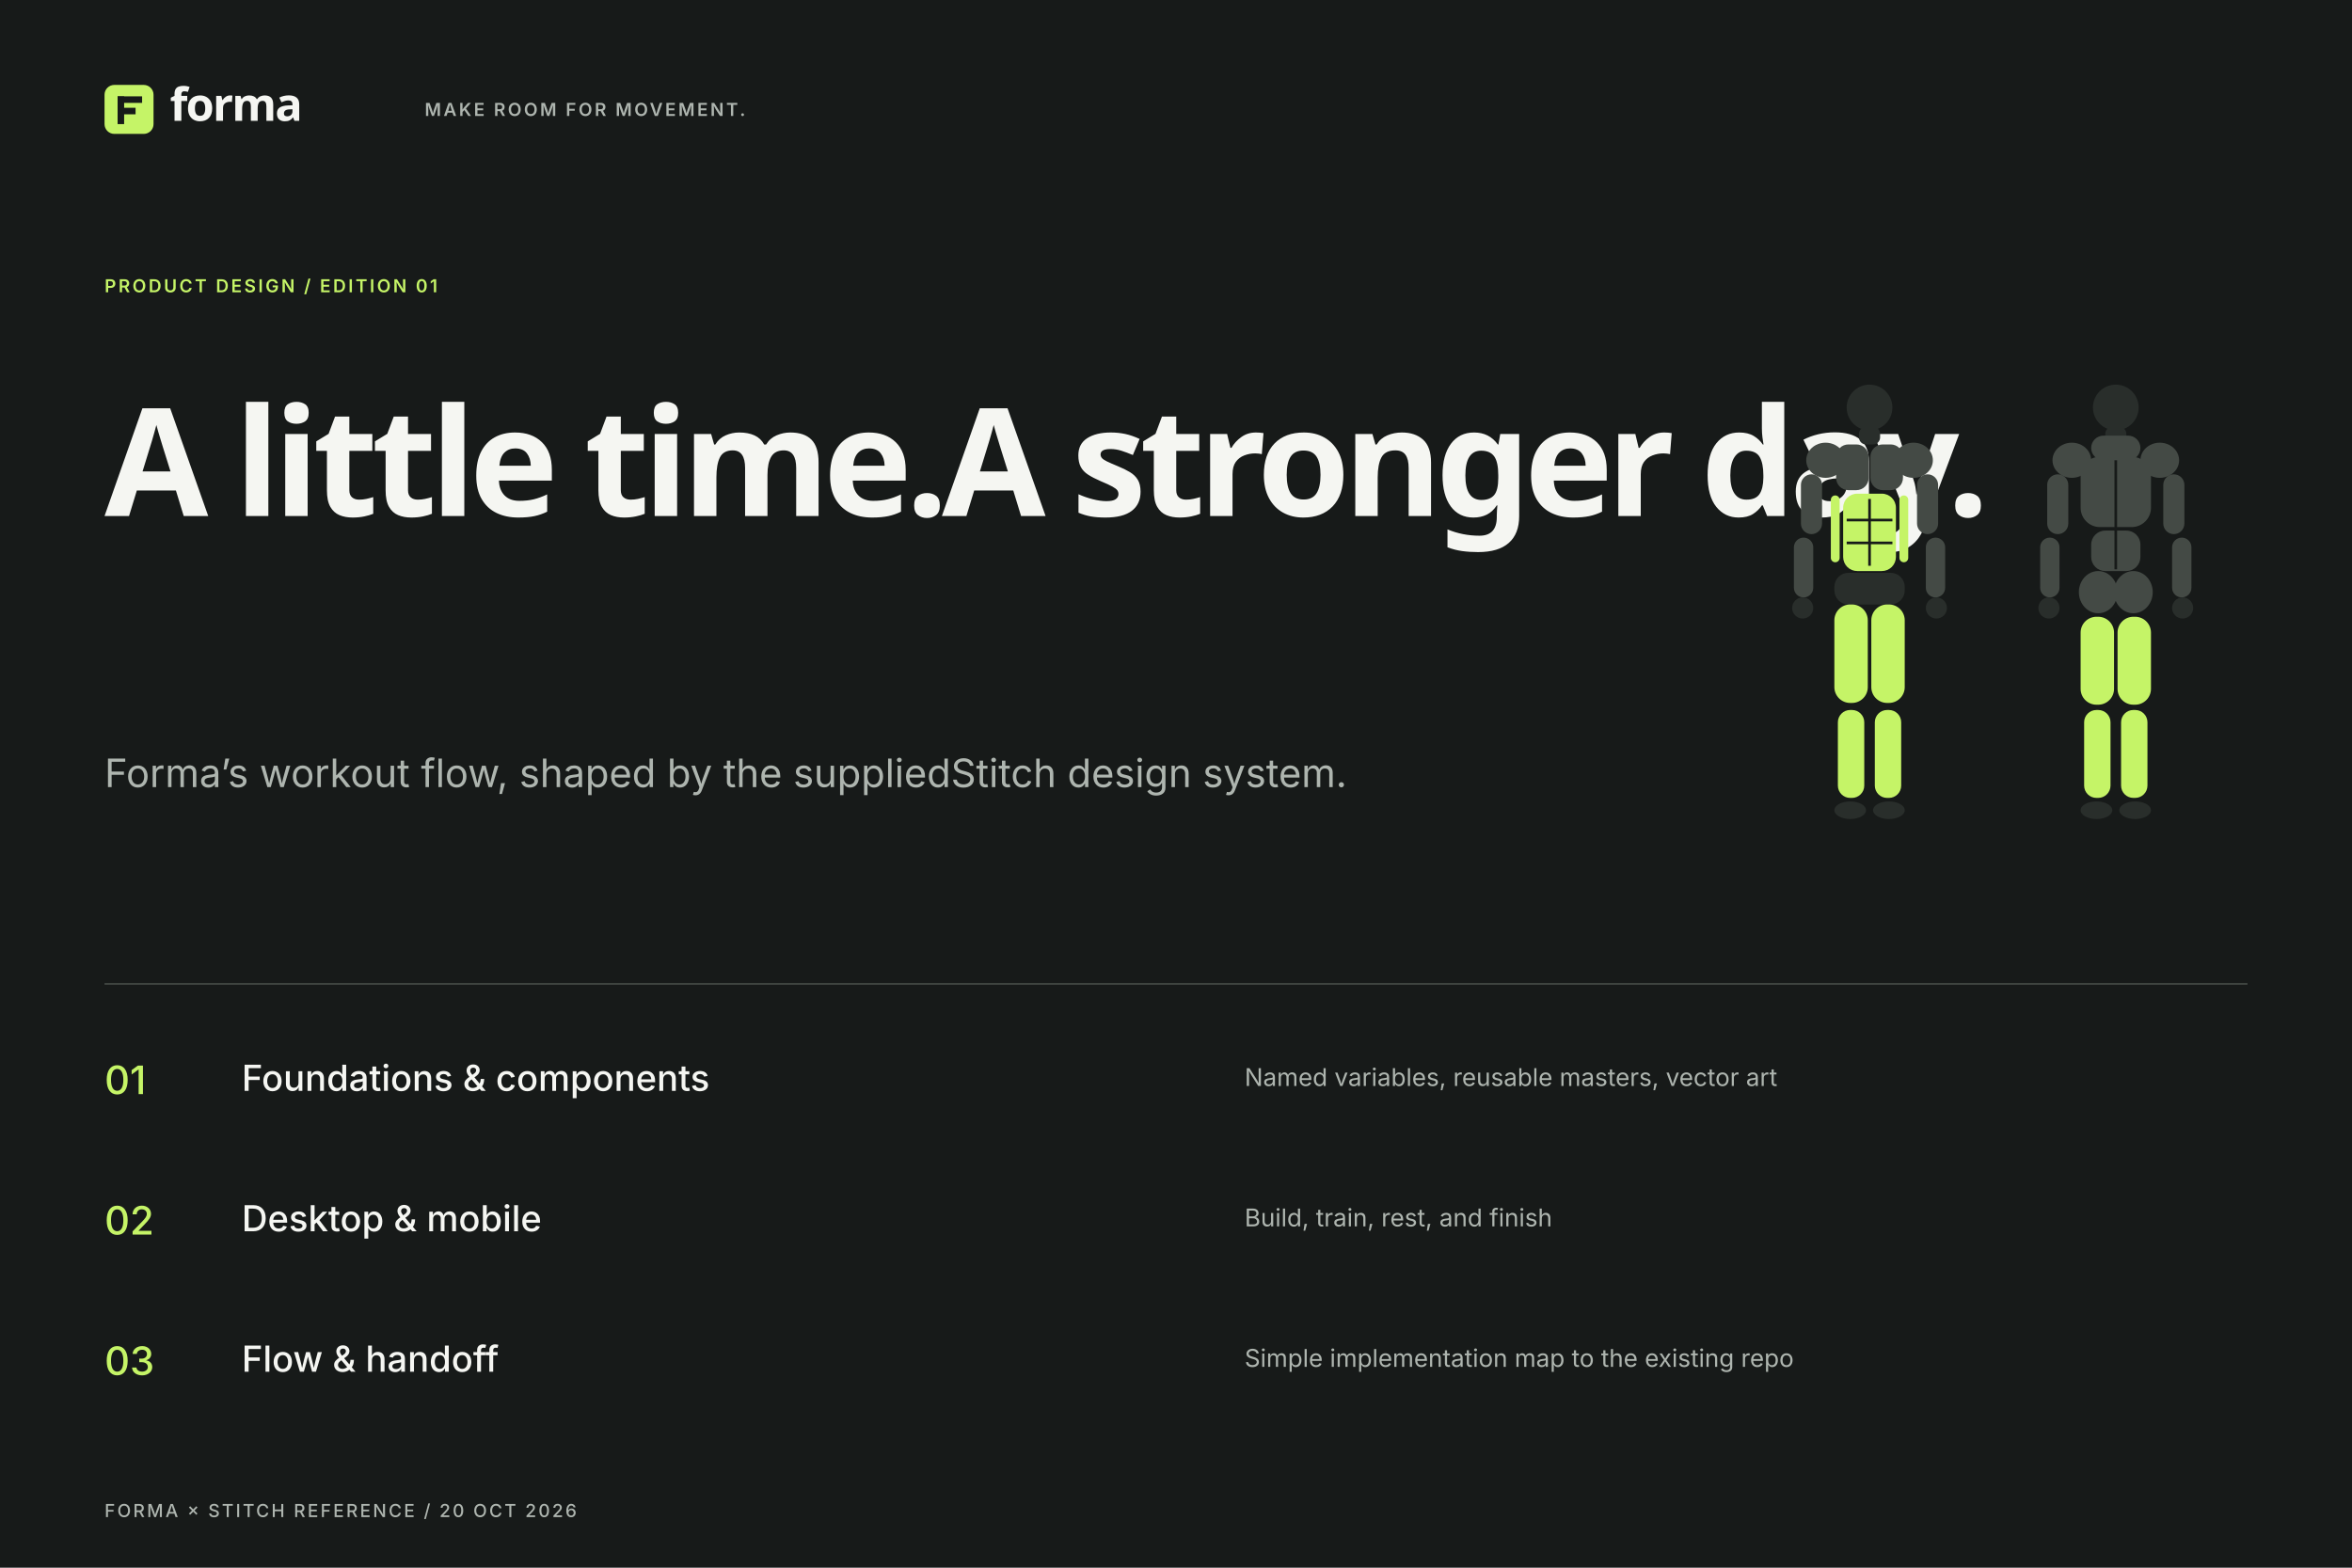
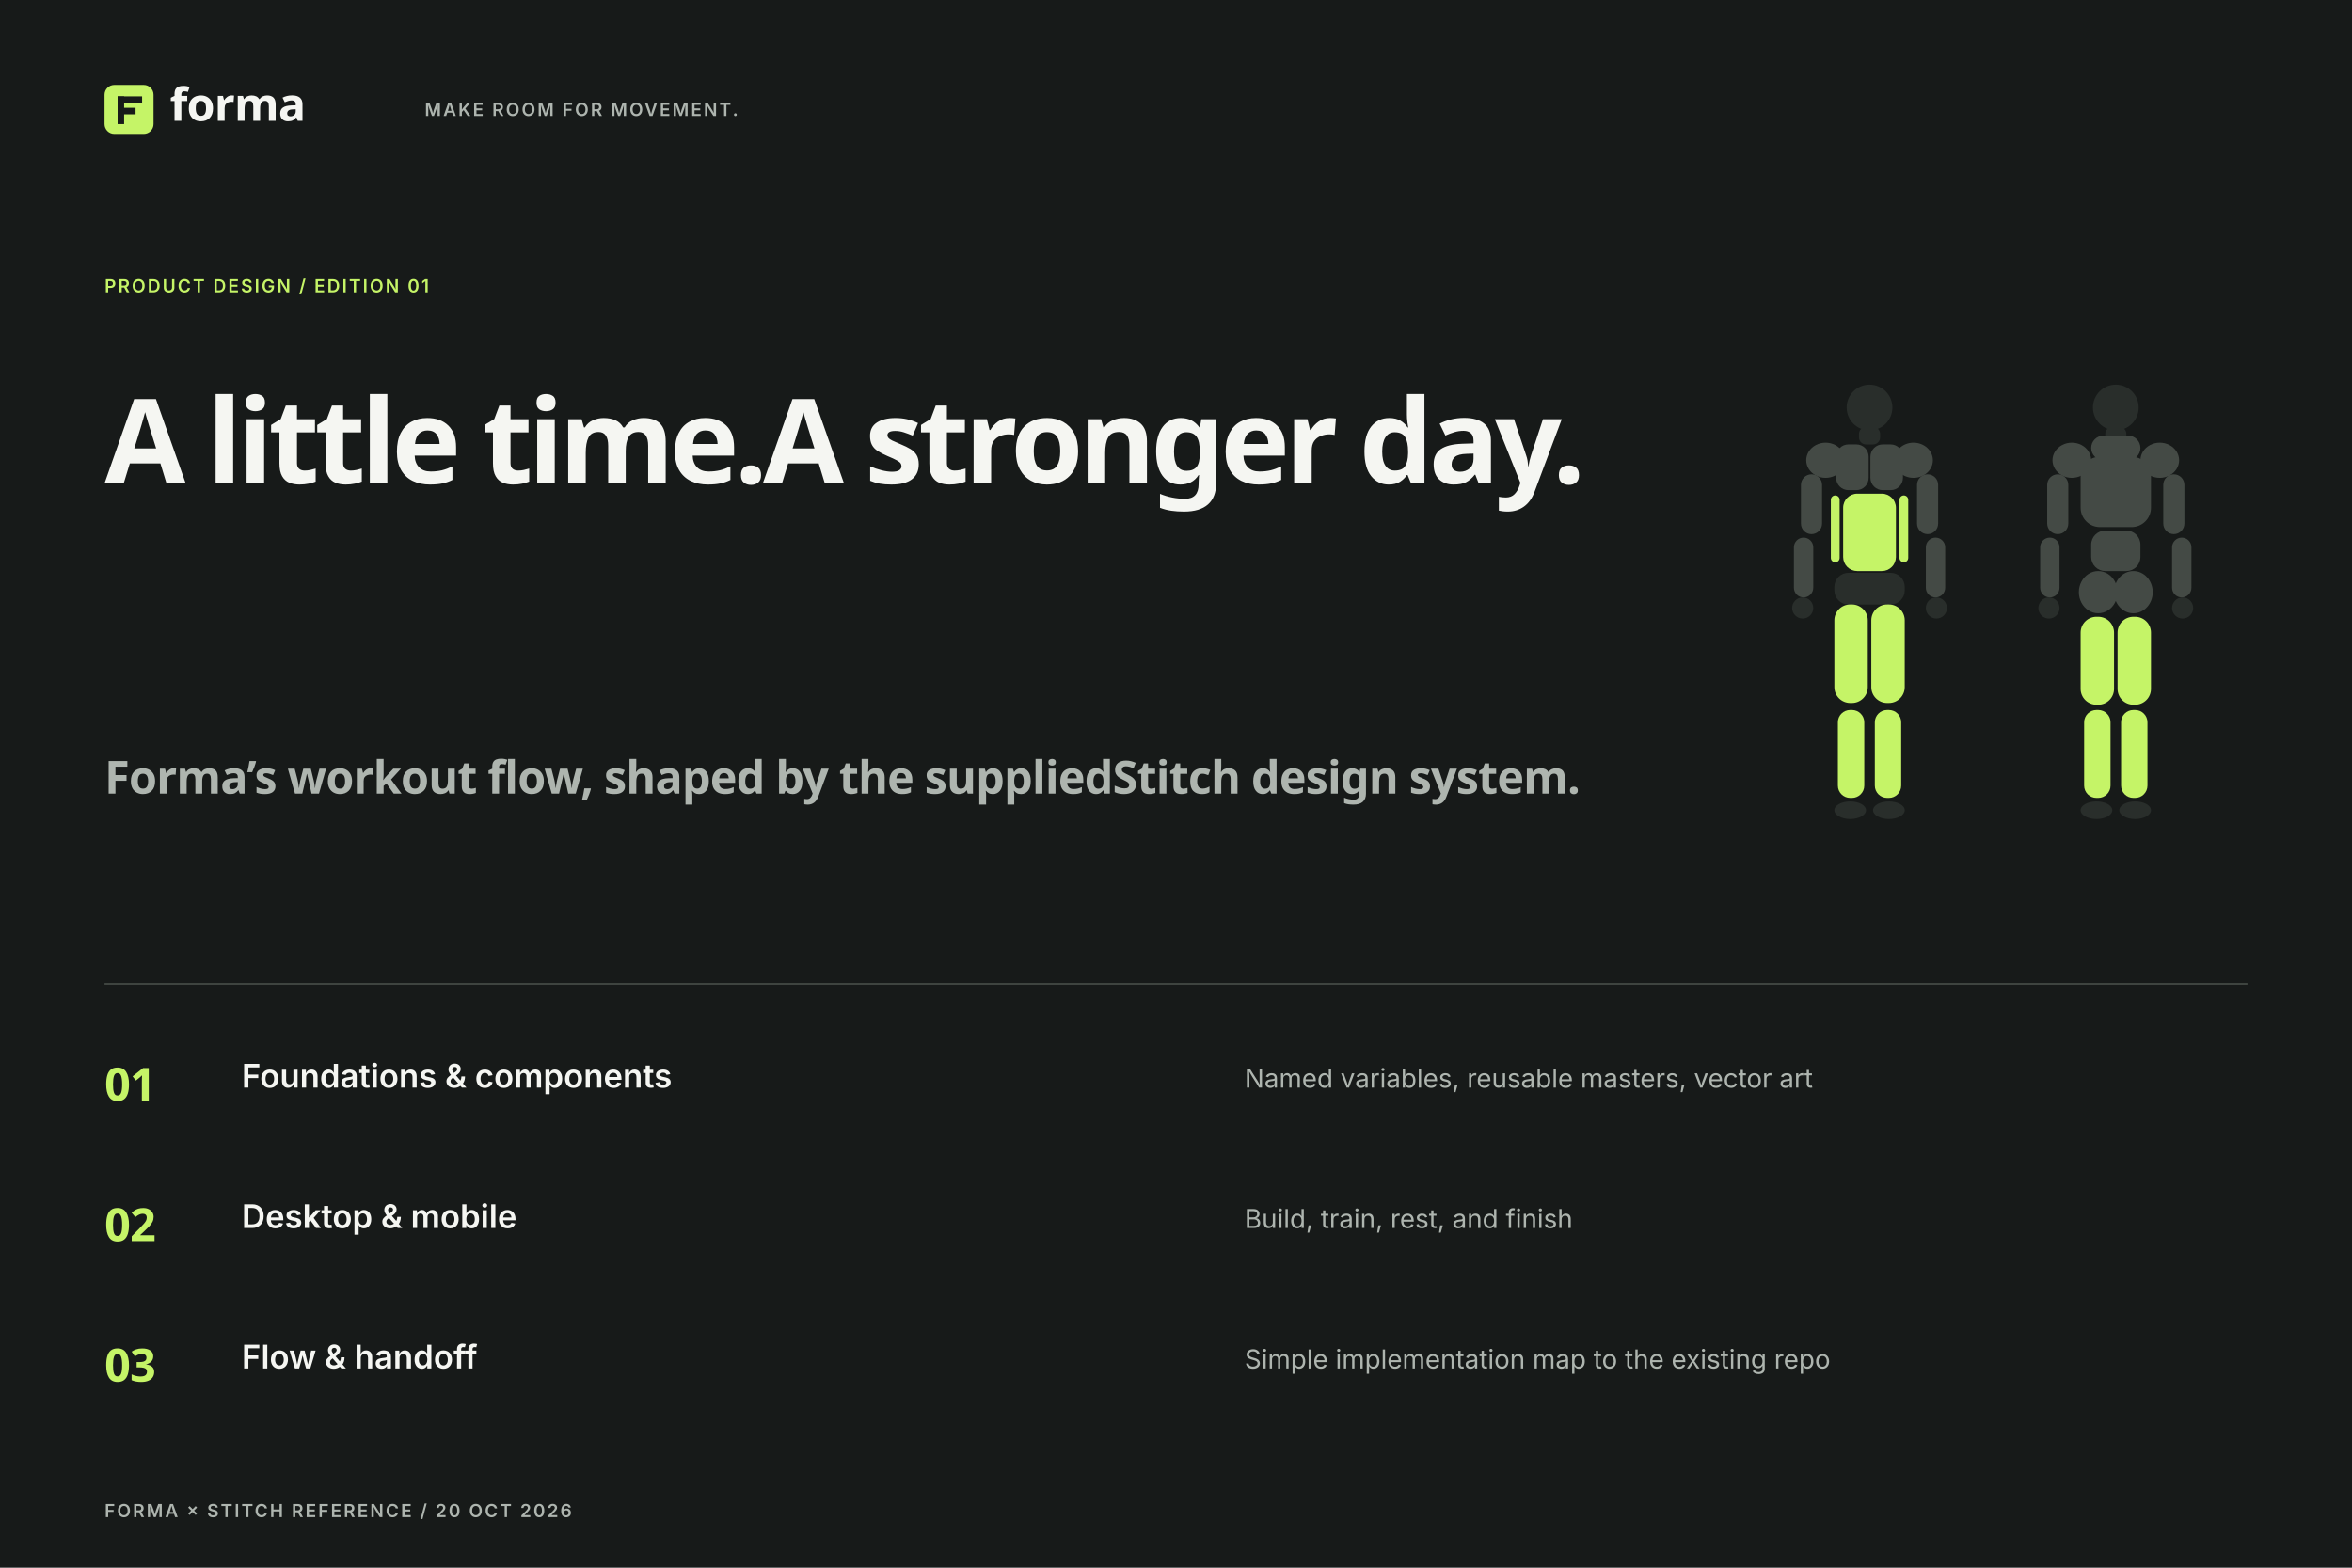
<svg xmlns="http://www.w3.org/2000/svg" width="1440" height="960" viewBox="0 0 1440 960">
  <defs>
    <clipPath id="clip0">
      <rect width="1440" height="960" />
    </clipPath>
    <clipPath id="clip1">
      <rect width="30" height="30" />
+     </clipPath>
+     <clipPath id="clip2">
+       <rect width="280" height="280" />
    </clipPath>
  </defs>
  <g>
    <rect width="1440" height="960" fill="#171A19" />
    <g clip-path="url(#clip0)">
      <g transform="translate(64, 52)">
        <rect width="30" height="30" rx="6" ry="6" fill="#C5F467" />
        <g clip-path="url(#clip1)">
          <g transform="translate(8, 7)">
            <rect width="4" height="17" fill="#171A19" />
          </g>
          <g transform="translate(8, 7)">
            <rect width="15" height="4" fill="#171A19" />
          </g>
          <g transform="translate(8, 14)">
            <rect width="11" height="4" fill="#171A19" />
          </g>
        </g>
      </g>
      <g transform="translate(104, 46)">
-         <text x="0" y="28" font-family="Space Grotesk" font-size="28" font-weight="700" fill="#F5F6F2" letter-spacing="-1">forma</text>
+         <text x="0" y="28" font-family="Space Grotesk" font-size="28" font-weight="600" fill="#F5F6F2" letter-spacing="-0.5">forma</text>
      </g>
      <g transform="translate(260, 60)">
-         <text x="0" y="11" font-family="Inter" font-size="11" font-weight="600" fill="#AEB5AF" letter-spacing="1.4">MAKE ROOM FOR MOVEMENT.</text>
+         <text x="0" y="11" font-family="Inter" font-size="11" font-weight="600" fill="#AEB5AF" letter-spacing="1.2">MAKE ROOM FOR MOVEMENT.</text>
      </g>
      <g transform="translate(64, 168)">
-         <text x="0" y="11" font-family="Inter" font-size="11" font-weight="600" fill="#C5F467" letter-spacing="1.4">PRODUCT DESIGN / EDITION 01</text>
+         <text x="0" y="11" font-family="Inter" font-size="11" font-weight="600" fill="#C5F467" letter-spacing="1.2">PRODUCT DESIGN / EDITION 01</text>
      </g>
      <g transform="translate(64, 224)">
-         <text x="0" y="92" font-family="Space Grotesk" font-size="92" font-weight="600" fill="#F5F6F2" letter-spacing="-4">A little time.
+         <text x="0" y="72" font-family="Space Grotesk" font-size="72" font-weight="600" fill="#F5F6F2" letter-spacing="-3">A little time.
A stronger day.</text>
      </g>
      <g transform="translate(64, 458)">
-         <text x="0" y="24" font-family="Inter" font-size="24" fill="#AEB5AF">Forma’s workout flow, shaped by the supplied
+         <text x="0" y="28" font-family="Space Grotesk" font-size="28" font-weight="600" fill="#AEB5AF" letter-spacing="-0.5">Forma’s workout flow, shaped by the supplied
Stitch design system.</text>
      </g>
      <g transform="translate(1080, 228)">
-         <g transform="translate(17.23, 7.54)">
-           <path d="M33.38 14C33.38 21.73 39.65 28 47.38 28C55.12 28 61.38 21.73 61.38 14C61.38 6.27 55.12 0 47.38 0C39.65 0 33.38 6.27 33.38 14Z" fill="#292E2B" />
-           <path d="M45.23 25.85L49.54 25.85C50.68 25.85 51.78 26.3 52.58 27.11C53.39 27.92 53.85 29.01 53.85 30.15L53.85 32.31C53.85 33.45 53.39 34.55 52.58 35.35C51.78 36.16 50.68 36.62 49.54 36.62L45.23 36.62C42.85 36.62 40.92 34.69 40.92 32.31L40.92 30.15C40.92 29.01 41.38 27.92 42.18 27.11C42.99 26.3 44.09 25.85 45.23 25.85Z" fill="#292E2B" />
-           <path d="M8.62 46.31C8.62 50.16 10.87 53.71 14.54 55.63C18.2 57.56 22.72 57.56 26.38 55.63C30.05 53.71 32.31 50.16 32.31 46.31C32.31 42.46 30.05 38.91 26.38 36.98C22.72 35.06 18.2 35.06 14.54 36.98C10.87 38.91 8.62 42.46 8.62 46.31Z" fill="#444A45" />
-           <path d="M62.46 46.31C62.46 52.26 67.77 57.08 74.31 57.08C80.85 57.08 86.15 52.26 86.15 46.31C86.15 40.36 80.85 35.54 74.31 35.54C67.77 35.54 62.46 40.36 62.46 46.31Z" fill="#444A45" />
-           <path d="M34.46 36.62L39.31 36.62C41.31 36.62 43.22 37.41 44.64 38.82C46.05 40.24 46.85 42.15 46.85 44.15L46.85 57.08C46.85 59.08 46.05 60.99 44.64 62.41C43.22 63.82 41.31 64.62 39.31 64.62L34.46 64.62C30.3 64.62 26.92 61.24 26.92 57.08L26.92 44.15C26.92 42.15 27.72 40.24 29.13 38.82C30.54 37.41 32.46 36.62 34.46 36.62Z" fill="#444A45" />
-           <path d="M55.46 36.62L60.31 36.62C64.47 36.62 67.85 39.99 67.85 44.15L67.85 57.08C67.85 61.24 64.47 64.62 60.31 64.62L55.46 64.62C53.46 64.62 51.54 63.82 50.13 62.41C48.72 60.99 47.92 59.08 47.92 57.08L47.92 44.15C47.92 42.15 48.72 40.24 50.13 38.82C51.54 37.41 53.46 36.62 55.46 36.62Z" fill="#444A45" />
-           <path d="M11.85 54.92L11.85 54.92C15.41 54.92 18.31 57.82 18.31 61.38L18.31 85.08C18.31 88.65 15.41 91.54 11.85 91.54L11.85 91.54C8.28 91.54 5.38 88.65 5.38 85.08L5.38 61.38C5.38 57.82 8.28 54.92 11.85 54.92Z" fill="#444A45" />
-           <path d="M82.92 54.92L82.92 54.92C84.64 54.92 86.28 55.6 87.49 56.82C88.7 58.03 89.38 59.67 89.38 61.38L89.38 85.08C89.38 88.65 86.49 91.54 82.92 91.54L82.92 91.54C79.35 91.54 76.46 88.65 76.46 85.08L76.46 61.38C76.46 57.82 79.35 54.92 82.92 54.92Z" fill="#444A45" />
-           <path d="M7 93.69L7 93.69C10.27 93.69 12.92 96.34 12.92 99.62L12.92 124.38C12.92 125.96 12.3 127.46 11.19 128.57C10.08 129.68 8.57 130.31 7 130.31L7 130.31C5.43 130.31 3.92 129.68 2.81 128.57C1.7 127.46 1.08 125.96 1.08 124.38L1.08 99.62C1.08 96.34 3.73 93.69 7 93.69Z" fill="#444A45" />
-           <path d="M87.77 93.69L87.77 93.69C91.04 93.69 93.69 96.34 93.69 99.62L93.69 124.38C93.69 125.96 93.07 127.46 91.96 128.57C90.85 129.68 89.34 130.31 87.77 130.31L87.77 130.31C86.2 130.31 84.69 129.68 83.58 128.57C82.47 127.46 81.85 125.96 81.85 124.38L81.85 99.62C81.85 98.04 82.47 96.54 83.58 95.43C84.69 94.32 86.2 93.69 87.77 93.69Z" fill="#444A45" />
-           <path d="M0 136.77C0 140.34 2.89 143.23 6.46 143.23C10.03 143.23 12.92 140.34 12.92 136.77C12.92 133.2 10.03 130.31 6.46 130.31C2.89 130.31 0 133.2 0 136.77Z" fill="#292E2B" />
-           <path d="M81.85 136.77C81.85 140.34 84.74 143.23 88.31 143.23C91.88 143.23 94.77 140.34 94.77 136.77C94.77 133.2 91.88 130.31 88.31 130.31C84.74 130.31 81.85 133.2 81.85 136.77Z" fill="#292E2B" />
-           <path d="M26.38 67.85L26.38 67.85C27.1 67.85 27.78 68.13 28.29 68.63C28.79 69.14 29.08 69.82 29.08 70.54L29.08 106.08C29.08 106.79 28.79 107.48 28.29 107.98C27.78 108.49 27.1 108.77 26.38 108.77L26.38 108.77C25.67 108.77 24.99 108.49 24.48 107.98C23.98 107.48 23.69 106.79 23.69 106.08L23.69 70.54C23.69 69.82 23.98 69.14 24.48 68.63C24.99 68.13 25.67 67.85 26.38 67.85Z" fill="#C5F467" />
-           <path d="M68.38 67.85L68.38 67.85C69.1 67.85 69.78 68.13 70.29 68.63C70.79 69.14 71.08 69.82 71.08 70.54L71.08 106.08C71.08 106.79 70.79 107.48 70.29 107.98C69.78 108.49 69.1 108.77 68.38 108.77L68.38 108.77C67.67 108.77 66.99 108.49 66.48 107.98C65.98 107.48 65.69 106.79 65.69 106.08L65.69 70.54C65.69 69.82 65.98 69.14 66.48 68.63C66.99 68.13 67.67 67.85 68.38 67.85Z" fill="#C5F467" />
-           <path d="M39.85 66.77L54.92 66.77C59.68 66.77 63.54 70.63 63.54 75.38L63.54 105.54C63.54 107.82 62.63 110.01 61.02 111.63C59.4 113.25 57.21 114.15 54.92 114.15L39.85 114.15C37.56 114.15 35.37 113.25 33.75 111.63C32.14 110.01 31.23 107.82 31.23 105.54L31.23 75.38C31.23 70.63 35.09 66.77 39.85 66.77Z" fill="#C5F467" />
-         </g>
-         <g transform="translate(50.62, 77.54)">
-           <path d="M14 0L14 40.92M0 12.92L28 12.92M0 26.92L28 26.92" fill="none" stroke="#171A19" stroke-width="1.62" />
-         </g>
-         <g transform="translate(43.08, 7.54)">
-           <path d="M8.62 115.23L34.46 115.23C36.75 115.23 38.94 116.14 40.55 117.75C42.17 119.37 43.08 121.56 43.08 123.85L43.08 126C43.08 128.28 42.17 130.48 40.55 132.09C38.94 133.71 36.75 134.62 34.46 134.62L8.62 134.62C6.33 134.62 4.14 133.71 2.52 132.09C0.91 130.48 0 128.28 0 126L0 123.85C0 121.56 0.91 119.37 2.52 117.75C4.14 116.14 6.33 115.23 8.62 115.23Z" fill="#292E2B" />
-           <path d="M9.69 134.62L10.77 134.62C16.12 134.62 20.46 138.95 20.46 144.31L20.46 185.23C20.46 190.58 16.12 194.92 10.77 194.92L9.69 194.92C4.34 194.92 0 190.58 0 185.23L0 144.31C0 138.95 4.34 134.62 9.69 134.62Z" fill="#C5F467" />
-           <path d="M32.31 134.62L33.38 134.62C38.74 134.62 43.08 138.95 43.08 144.31L43.08 185.23C43.08 190.58 38.74 194.92 33.38 194.92L32.31 194.92C26.95 194.92 22.62 190.58 22.62 185.23L22.62 144.31C22.62 138.95 26.95 134.62 32.31 134.62Z" fill="#C5F467" />
-           <path d="M9.69 199.23L10.77 199.23C14.93 199.23 18.31 202.61 18.31 206.77L18.31 245.54C18.31 249.7 14.93 253.08 10.77 253.08L9.69 253.08C5.53 253.08 2.15 249.7 2.15 245.54L2.15 206.77C2.15 202.61 5.53 199.23 9.69 199.23Z" fill="#C5F467" />
-           <path d="M32.31 199.23L33.38 199.23C37.55 199.23 40.92 202.61 40.92 206.77L40.92 245.54C40.92 249.7 37.55 253.08 33.38 253.08L32.31 253.08C28.14 253.08 24.77 249.7 24.77 245.54L24.77 206.77C24.77 202.61 28.14 199.23 32.31 199.23Z" fill="#C5F467" />
-           <path d="M0 260.62C0 263.59 4.34 266 9.69 266C15.05 266 19.38 263.59 19.38 260.62C19.38 257.64 15.05 255.23 9.69 255.23C4.34 255.23 0 257.64 0 260.62Z" fill="#292E2B" />
-           <path d="M23.69 260.62C23.69 263.59 28.03 266 33.38 266C38.74 266 43.08 263.59 43.08 260.62C43.08 257.64 38.74 255.23 33.38 255.23C28.03 255.23 23.69 257.64 23.69 260.62Z" fill="#292E2B" />
-           <path d="M158.31 14C158.31 21.73 164.58 28 172.31 28C180.04 28 186.31 21.73 186.31 14C186.31 6.27 180.04 0 172.31 0C164.58 0 158.31 6.27 158.31 14Z" fill="#292E2B" />
-           <path d="M170.15 25.85L174.46 25.85C175.6 25.85 176.7 26.3 177.51 27.11C178.32 27.92 178.77 29.01 178.77 30.15L178.77 32.31C178.77 33.45 178.32 34.55 177.51 35.35C176.7 36.16 175.6 36.62 174.46 36.62L170.15 36.62C169.01 36.62 167.92 36.16 167.11 35.35C166.3 34.55 165.85 33.45 165.85 32.31L165.85 30.15C165.85 29.01 166.3 27.92 167.11 27.11C167.92 26.3 169.01 25.85 170.15 25.85Z" fill="#292E2B" />
-           <path d="M164.77 31.23L179.85 31.23C181.85 31.23 183.76 32.02 185.18 33.44C186.59 34.85 187.38 36.77 187.38 38.77L187.38 38.77C187.38 40.77 186.59 42.69 185.18 44.1C183.76 45.51 181.85 46.31 179.85 46.31L164.77 46.31C162.77 46.31 160.85 45.51 159.44 44.1C158.02 42.69 157.23 40.77 157.23 38.77L157.23 38.77C157.23 36.77 158.02 34.85 159.44 33.44C160.85 32.02 162.77 31.23 164.77 31.23Z" fill="#444A45" />
-           <path d="M133.54 46.31C133.54 50.16 135.8 53.71 139.46 55.63C143.13 57.56 147.64 57.56 151.31 55.63C154.97 53.71 157.23 50.16 157.23 46.31C157.23 42.46 154.97 38.91 151.31 36.98C147.64 35.06 143.13 35.06 139.46 36.98C135.8 38.91 133.54 42.46 133.54 46.31Z" fill="#444A45" />
-           <path d="M187.38 46.31C187.38 50.16 189.64 53.71 193.31 55.63C196.97 57.56 201.49 57.56 205.15 55.63C208.82 53.71 211.08 50.16 211.08 46.31C211.08 42.46 208.82 38.91 205.15 36.98C201.49 35.06 196.97 35.06 193.31 36.98C189.64 38.91 187.38 42.46 187.38 46.31Z" fill="#444A45" />
-           <path d="M162.62 44.15L182 44.15C188.54 44.15 193.85 49.46 193.85 56L193.85 75.38C193.85 81.93 188.54 87.23 182 87.23L162.62 87.23C156.07 87.23 150.77 81.93 150.77 75.38L150.77 56C150.77 49.46 156.07 44.15 162.62 44.15Z" fill="#444A45" />
-           <path d="M165.85 89.38L178.77 89.38C183.53 89.38 187.38 93.24 187.38 98L187.38 105.54C187.38 107.82 186.48 110.01 184.86 111.63C183.25 113.25 181.05 114.15 178.77 114.15L165.85 114.15C163.56 114.15 161.37 113.25 159.75 111.63C158.14 110.01 157.23 107.82 157.23 105.54L157.23 98C157.23 93.24 161.09 89.38 165.85 89.38Z" fill="#444A45" />
-         </g>
-         <g transform="translate(215.38, 53.85)">
-           <path d="M0 0L0 66.77" fill="none" stroke="#171A19" stroke-width="1.62" />
-         </g>
-         <g transform="translate(168, 62.46)">
-           <path d="M11.85 0L11.85 0C15.41 0 18.31 2.89 18.31 6.46L18.31 30.15C18.31 33.72 15.41 36.62 11.85 36.62L11.85 36.62C8.28 36.62 5.38 33.72 5.38 30.15L5.38 6.46C5.38 2.89 8.28 0 11.85 0Z" fill="#444A45" />
-           <path d="M82.92 0L82.92 0C86.49 0 89.38 2.89 89.38 6.46L89.38 30.15C89.38 33.72 86.49 36.62 82.92 36.62L82.92 36.62C79.35 36.62 76.46 33.72 76.46 30.15L76.46 6.46C76.46 2.89 79.35 0 82.92 0Z" fill="#444A45" />
-           <path d="M7 38.77L7 38.77C10.27 38.77 12.92 41.42 12.92 44.69L12.92 69.46C12.92 72.73 10.27 75.38 7 75.38L7 75.38C5.43 75.38 3.92 74.76 2.81 73.65C1.7 72.54 1.08 71.03 1.08 69.46L1.08 44.69C1.08 43.12 1.7 41.61 2.81 40.5C3.92 39.39 5.43 38.77 7 38.77Z" fill="#444A45" />
-           <path d="M87.77 38.77L87.77 38.77C89.34 38.77 90.85 39.39 91.96 40.5C93.07 41.61 93.69 43.12 93.69 44.69L93.69 69.46C93.69 71.03 93.07 72.54 91.96 73.65C90.85 74.76 89.34 75.38 87.77 75.38L87.77 75.38C84.5 75.38 81.85 72.73 81.85 69.46L81.85 44.69C81.85 41.42 84.5 38.77 87.77 38.77Z" fill="#444A45" />
-           <path d="M0 81.85C0 84.15 1.23 86.29 3.23 87.44C5.23 88.6 7.69 88.6 9.69 87.44C11.69 86.29 12.92 84.15 12.92 81.85C12.92 79.54 11.69 77.4 9.69 76.25C7.69 75.1 5.23 75.1 3.23 76.25C1.23 77.4 0 79.54 0 81.85Z" fill="#292E2B" />
-           <path d="M81.85 81.85C81.85 85.41 84.74 88.31 88.31 88.31C91.88 88.31 94.77 85.41 94.77 81.85C94.77 78.28 91.88 75.38 88.31 75.38C84.74 75.38 81.85 78.28 81.85 81.85Z" fill="#292E2B" />
-           <path d="M24.77 72.15C24.77 76.77 27.03 81.04 30.69 83.35C34.36 85.65 38.87 85.65 42.54 83.35C46.2 81.04 48.46 76.77 48.46 72.15C48.46 67.54 46.2 63.27 42.54 60.96C38.87 58.65 34.36 58.65 30.69 60.96C27.03 63.27 24.77 67.54 24.77 72.15Z" fill="#444A45" />
-           <path d="M46.31 72.15C46.31 79.29 51.61 85.08 58.15 85.08C64.7 85.08 70 79.29 70 72.15C70 65.02 64.7 59.23 58.15 59.23C51.61 59.23 46.31 65.02 46.31 72.15Z" fill="#444A45" />
-           <path d="M35.54 87.23L36.62 87.23C39.19 87.23 41.65 88.25 43.47 90.07C45.29 91.89 46.31 94.35 46.31 96.92L46.31 131.38C46.31 136.74 41.97 141.08 36.62 141.08L35.54 141.08C30.19 141.08 25.85 136.74 25.85 131.38L25.85 96.92C25.85 94.35 26.87 91.89 28.68 90.07C30.5 88.25 32.97 87.23 35.54 87.23Z" fill="#C5F467" />
-           <path d="M58.15 87.23L59.23 87.23C61.8 87.23 64.27 88.25 66.08 90.07C67.9 91.89 68.92 94.35 68.92 96.92L68.92 131.38C68.92 136.74 64.58 141.08 59.23 141.08L58.15 141.08C52.8 141.08 48.46 136.74 48.46 131.38L48.46 96.92C48.46 94.35 49.48 91.89 51.3 90.07C53.12 88.25 55.58 87.23 58.15 87.23Z" fill="#C5F467" />
-           <path d="M35.54 144.31L36.62 144.31C40.78 144.31 44.15 147.68 44.15 151.85L44.15 190.62C44.15 194.78 40.78 198.15 36.62 198.15L35.54 198.15C31.38 198.15 28 194.78 28 190.62L28 151.85C28 147.68 31.38 144.31 35.54 144.31Z" fill="#C5F467" />
-           <path d="M58.15 144.31L59.23 144.31C63.39 144.31 66.77 147.68 66.77 151.85L66.77 190.62C66.77 194.78 63.39 198.15 59.23 198.15L58.15 198.15C53.99 198.15 50.62 194.78 50.62 190.62L50.62 151.85C50.62 147.68 53.99 144.31 58.15 144.31Z" fill="#C5F467" />
-           <path d="M25.85 205.69C25.85 208.67 30.19 211.08 35.54 211.08C40.89 211.08 45.23 208.67 45.23 205.69C45.23 202.72 40.89 200.31 35.54 200.31C30.19 200.31 25.85 202.72 25.85 205.69Z" fill="#292E2B" />
-           <path d="M49.54 205.69C49.54 208.67 53.88 211.08 59.23 211.08C64.58 211.08 68.92 208.67 68.92 205.69C68.92 202.72 64.58 200.31 59.23 200.31C53.88 200.31 49.54 202.72 49.54 205.69Z" fill="#292E2B" />
+         <g clip-path="url(#clip2)">
+           <g>
+             <g transform="translate(17.23, 7.54)">
+               <path d="M33.38 14C33.38 21.73 39.65 28 47.38 28C55.12 28 61.38 21.73 61.38 14C61.38 6.27 55.12 0 47.38 0C39.65 0 33.38 6.27 33.38 14Z" fill="#292E2B" />
+               <path d="M45.23 25.85L49.54 25.85C50.68 25.85 51.78 26.3 52.58 27.11C53.39 27.92 53.85 29.01 53.85 30.15L53.85 32.31C53.85 33.45 53.39 34.55 52.58 35.35C51.78 36.16 50.68 36.62 49.54 36.62L45.23 36.62C42.85 36.62 40.92 34.69 40.92 32.31L40.92 30.15C40.92 29.01 41.38 27.92 42.18 27.11C42.99 26.3 44.09 25.85 45.23 25.85Z" fill="#292E2B" />
+               <path d="M0 136.77C0 140.34 2.89 143.23 6.46 143.23C10.03 143.23 12.92 140.34 12.92 136.77C12.92 133.2 10.03 130.31 6.46 130.31C2.89 130.31 0 133.2 0 136.77Z" fill="#292E2B" />
+               <path d="M81.85 136.77C81.85 140.34 84.74 143.23 88.31 143.23C91.88 143.23 94.77 140.34 94.77 136.77C94.77 133.2 91.88 130.31 88.31 130.31C84.74 130.31 81.85 133.2 81.85 136.77Z" fill="#292E2B" />
+             </g>
+             <g transform="translate(50.62, 77.54)">
+               <path d="M14 0L14 40.92M0 12.92L28 12.92M0 26.92L28 26.92" fill="none" stroke="#171A19" stroke-width="1.62" />
+             </g>
+             <g transform="translate(43.08, 7.54)">
+               <path d="M8.62 115.23L34.46 115.23C36.75 115.23 38.94 116.14 40.55 117.75C42.17 119.37 43.08 121.56 43.08 123.85L43.08 126C43.08 128.28 42.17 130.48 40.55 132.09C38.94 133.71 36.75 134.62 34.46 134.62L8.62 134.62C6.33 134.62 4.14 133.71 2.52 132.09C0.91 130.48 0 128.28 0 126L0 123.85C0 121.56 0.91 119.37 2.52 117.75C4.14 116.14 6.33 115.23 8.62 115.23Z" fill="#292E2B" />
+               <path d="M0 260.62C0 263.59 4.34 266 9.69 266C15.05 266 19.38 263.59 19.38 260.62C19.38 257.64 15.05 255.23 9.69 255.23C4.34 255.23 0 257.64 0 260.62Z" fill="#292E2B" />
+               <path d="M23.69 260.62C23.69 263.59 28.03 266 33.38 266C38.74 266 43.08 263.59 43.08 260.62C43.08 257.64 38.74 255.23 33.38 255.23C28.03 255.23 23.69 257.64 23.69 260.62Z" fill="#292E2B" />
+               <path d="M158.31 14C158.31 21.73 164.58 28 172.31 28C180.04 28 186.31 21.73 186.31 14C186.31 6.27 180.04 0 172.31 0C164.58 0 158.31 6.27 158.31 14Z" fill="#292E2B" />
+               <path d="M170.15 25.85L174.46 25.85C175.6 25.85 176.7 26.3 177.51 27.11C178.32 27.92 178.77 29.01 178.77 30.15L178.77 32.31C178.77 33.45 178.32 34.55 177.51 35.35C176.7 36.16 175.6 36.62 174.46 36.62L170.15 36.62C169.01 36.62 167.92 36.16 167.11 35.35C166.3 34.55 165.85 33.45 165.85 32.31L165.85 30.15C165.85 29.01 166.3 27.92 167.11 27.11C167.92 26.3 169.01 25.85 170.15 25.85Z" fill="#292E2B" />
+             </g>
+             <g transform="translate(215.38, 53.85)">
+               <path d="M0 0L0 66.77" fill="none" stroke="#171A19" stroke-width="1.62" />
+             </g>
+             <g transform="translate(168, 137.85)">
+               <path d="M0 6.46C0 8.77 1.23 10.9 3.23 12.06C5.23 13.21 7.69 13.21 9.69 12.06C11.69 10.9 12.92 8.77 12.92 6.46C12.92 4.15 11.69 2.02 9.69 0.87C7.69 -0.29 5.23 -0.29 3.23 0.87C1.23 2.02 0 4.15 0 6.46Z" fill="#292E2B" />
+               <path d="M81.85 6.46C81.85 10.03 84.74 12.92 88.31 12.92C91.88 12.92 94.77 10.03 94.77 6.46C94.77 2.89 91.88 0 88.31 0C84.74 0 81.85 2.89 81.85 6.46Z" fill="#292E2B" />
+               <path d="M25.85 130.31C25.85 133.28 30.19 135.69 35.54 135.69C40.89 135.69 45.23 133.28 45.23 130.31C45.23 127.33 40.89 124.92 35.54 124.92C30.19 124.92 25.85 127.33 25.85 130.31Z" fill="#292E2B" />
+               <path d="M49.54 130.31C49.54 133.28 53.88 135.69 59.23 135.69C64.58 135.69 68.92 133.28 68.92 130.31C68.92 127.33 64.58 124.92 59.23 124.92C53.88 124.92 49.54 127.33 49.54 130.31Z" fill="#292E2B" />
+             </g>
+           </g>
+           <g transform="translate(25.85, 43.08)">
+             <path d="M0 10.77C0 14.62 2.26 18.17 5.92 20.1C9.59 22.02 14.1 22.02 17.77 20.1C21.43 18.17 23.69 14.62 23.69 10.77C23.69 6.92 21.43 3.37 17.77 1.44C14.1 -0.48 9.59 -0.48 5.92 1.44C2.26 3.37 0 6.92 0 10.77Z" fill="#444A45" />
+             <path d="M53.85 10.77C53.85 16.72 59.15 21.54 65.69 21.54C72.23 21.54 77.54 16.72 77.54 10.77C77.54 4.82 72.23 0 65.69 0C59.15 0 53.85 4.82 53.85 10.77Z" fill="#444A45" />
+             <path d="M150.77 10.77C150.77 14.62 153.03 18.17 156.69 20.1C160.36 22.02 164.87 22.02 168.54 20.1C172.2 18.17 174.46 14.62 174.46 10.77C174.46 6.92 172.2 3.37 168.54 1.44C164.87 -0.48 160.36 -0.48 156.69 1.44C153.03 3.37 150.77 6.92 150.77 10.77Z" fill="#444A45" />
+             <path d="M204.62 10.77C204.62 14.62 206.87 18.17 210.54 20.1C214.2 22.02 218.72 22.02 222.38 20.1C226.05 18.17 228.31 14.62 228.31 10.77C228.31 6.92 226.05 3.37 222.38 1.44C218.72 -0.48 214.2 -0.48 210.54 1.44C206.87 3.37 204.62 6.92 204.62 10.77Z" fill="#444A45" />
+           </g>
+           <g transform="translate(44.15, 44.15)">
+             <path d="M7.54 0L12.38 0C14.38 0 16.3 0.79 17.72 2.21C19.13 3.62 19.92 5.54 19.92 7.54L19.92 20.46C19.92 22.46 19.13 24.38 17.72 25.79C16.3 27.21 14.38 28 12.38 28L7.54 28C3.38 28 0 24.62 0 20.46L0 7.54C0 5.54 0.79 3.62 2.21 2.21C3.62 0.79 5.54 0 7.54 0Z" fill="#444A45" />
+             <path d="M28.54 0L33.38 0C37.55 0 40.92 3.38 40.92 7.54L40.92 20.46C40.92 24.62 37.55 28 33.38 28L28.54 28C26.54 28 24.62 27.21 23.21 25.79C21.79 24.38 21 22.46 21 20.46L21 7.54C21 5.54 21.79 3.62 23.21 2.21C24.62 0.79 26.54 0 28.54 0Z" fill="#444A45" />
+           </g>
+           <g transform="translate(18.31, 62.46)">
+             <path d="M10.77 0L10.77 0C14.34 0 17.23 2.89 17.23 6.46L17.23 30.15C17.23 33.72 14.34 36.62 10.77 36.62L10.77 36.62C7.2 36.62 4.31 33.72 4.31 30.15L4.31 6.46C4.31 2.89 7.2 0 10.77 0Z" fill="#444A45" />
+             <path d="M81.85 0L81.85 0C83.56 0 85.2 0.68 86.42 1.89C87.63 3.1 88.31 4.75 88.31 6.46L88.31 30.15C88.31 33.72 85.41 36.62 81.85 36.62L81.85 36.62C78.28 36.62 75.38 33.72 75.38 30.15L75.38 6.46C75.38 2.89 78.28 0 81.85 0Z" fill="#444A45" />
+             <path d="M5.92 38.77L5.92 38.77C9.19 38.77 11.85 41.42 11.85 44.69L11.85 69.46C11.85 71.03 11.22 72.54 10.11 73.65C9 74.76 7.49 75.38 5.92 75.38L5.92 75.38C4.35 75.38 2.85 74.76 1.73 73.65C0.62 72.54 0 71.03 0 69.46L0 44.69C0 41.42 2.65 38.77 5.92 38.77Z" fill="#444A45" />
+             <path d="M86.69 38.77L86.69 38.77C89.96 38.77 92.62 41.42 92.62 44.69L92.62 69.46C92.62 71.03 91.99 72.54 90.88 73.65C89.77 74.76 88.26 75.38 86.69 75.38L86.69 75.38C85.12 75.38 83.61 74.76 82.5 73.65C81.39 72.54 80.77 71.03 80.77 69.46L80.77 44.69C80.77 43.12 81.39 41.61 82.5 40.5C83.61 39.39 85.12 38.77 86.69 38.77Z" fill="#444A45" />
+             <path d="M161.54 0L161.54 0C165.11 0 168 2.89 168 6.46L168 30.15C168 33.72 165.11 36.62 161.54 36.62L161.54 36.62C157.97 36.62 155.08 33.72 155.08 30.15L155.08 6.46C155.08 2.89 157.97 0 161.54 0Z" fill="#444A45" />
+             <path d="M232.62 0L232.62 0C236.18 0 239.08 2.89 239.08 6.46L239.08 30.15C239.08 33.72 236.18 36.62 232.62 36.62L232.62 36.62C229.05 36.62 226.15 33.72 226.15 30.15L226.15 6.46C226.15 2.89 229.05 0 232.62 0Z" fill="#444A45" />
+             <path d="M156.69 38.77L156.69 38.77C159.96 38.77 162.62 41.42 162.62 44.69L162.62 69.46C162.62 72.73 159.96 75.38 156.69 75.38L156.69 75.38C155.12 75.38 153.61 74.76 152.5 73.65C151.39 72.54 150.77 71.03 150.77 69.46L150.77 44.69C150.77 43.12 151.39 41.61 152.5 40.5C153.61 39.39 155.12 38.77 156.69 38.77Z" fill="#444A45" />
+             <path d="M237.46 38.77L237.46 38.77C239.03 38.77 240.54 39.39 241.65 40.5C242.76 41.61 243.38 43.12 243.38 44.69L243.38 69.46C243.38 71.03 242.76 72.54 241.65 73.65C240.54 74.76 239.03 75.38 237.46 75.38L237.46 75.38C234.19 75.38 231.54 72.73 231.54 69.46L231.54 44.69C231.54 41.42 234.19 38.77 237.46 38.77Z" fill="#444A45" />
+           </g>
+           <g transform="translate(40.92, 74.31)">
+             <path d="M2.69 1.08L2.69 1.08C3.41 1.08 4.09 1.36 4.6 1.87C5.1 2.37 5.38 3.06 5.38 3.77L5.38 39.31C5.38 40.02 5.1 40.71 4.6 41.21C4.09 41.72 3.41 42 2.69 42L2.69 42C1.98 42 1.29 41.72 0.79 41.21C0.28 40.71 0 40.02 0 39.31L0 3.77C0 3.06 0.28 2.37 0.79 1.87C1.29 1.36 1.98 1.08 2.69 1.08Z" fill="#C5F467" />
+             <path d="M44.69 1.08L44.69 1.08C45.41 1.08 46.09 1.36 46.6 1.87C47.1 2.37 47.38 3.06 47.38 3.77L47.38 39.31C47.38 40.02 47.1 40.71 46.6 41.21C46.09 41.72 45.41 42 44.69 42L44.69 42C43.98 42 43.29 41.72 42.79 41.21C42.28 40.71 42 40.02 42 39.31L42 3.77C42 3.06 42.28 2.37 42.79 1.87C43.29 1.36 43.98 1.08 44.69 1.08Z" fill="#C5F467" />
+             <path d="M16.15 0L31.23 0C35.99 0 39.85 3.86 39.85 8.62L39.85 38.77C39.85 41.05 38.94 43.25 37.32 44.86C35.71 46.48 33.52 47.38 31.23 47.38L16.15 47.38C13.87 47.38 11.68 46.48 10.06 44.86C8.45 43.25 7.54 41.05 7.54 38.77L7.54 8.62C7.54 3.86 11.4 0 16.15 0Z" fill="#C5F467" />
+           </g>
+           <g transform="translate(43.08, 142.15)">
+             <path d="M9.69 0L10.77 0C16.12 0 20.46 4.34 20.46 9.69L20.46 50.62C20.46 55.97 16.12 60.31 10.77 60.31L9.69 60.31C4.34 60.31 0 55.97 0 50.62L0 9.69C0 4.34 4.34 0 9.69 0Z" fill="#C5F467" />
+             <path d="M32.31 0L33.38 0C38.74 0 43.08 4.34 43.08 9.69L43.08 50.62C43.08 55.97 38.74 60.31 33.38 60.31L32.31 60.31C26.95 60.31 22.62 55.97 22.62 50.62L22.62 9.69C22.62 4.34 26.95 0 32.31 0Z" fill="#C5F467" />
+             <path d="M9.69 64.62L10.77 64.62C14.93 64.62 18.31 67.99 18.31 72.15L18.31 110.92C18.31 115.09 14.93 118.46 10.77 118.46L9.69 118.46C5.53 118.46 2.15 115.09 2.15 110.92L2.15 72.15C2.15 67.99 5.53 64.62 9.69 64.62Z" fill="#C5F467" />
+             <path d="M32.31 64.62L33.38 64.62C37.55 64.62 40.92 67.99 40.92 72.15L40.92 110.92C40.92 115.09 37.55 118.46 33.38 118.46L32.31 118.46C28.14 118.46 24.77 115.09 24.77 110.92L24.77 72.15C24.77 67.99 28.14 64.62 32.31 64.62Z" fill="#C5F467" />
+             <path d="M160.46 7.54L161.54 7.54C164.11 7.54 166.57 8.56 168.39 10.38C170.21 12.19 171.23 14.66 171.23 17.23L171.23 51.69C171.23 57.05 166.89 61.38 161.54 61.38L160.46 61.38C155.11 61.38 150.77 57.05 150.77 51.69L150.77 17.23C150.77 14.66 151.79 12.19 153.61 10.38C155.43 8.56 157.89 7.54 160.46 7.54Z" fill="#C5F467" />
+             <path d="M183.08 7.54L184.15 7.54C186.72 7.54 189.19 8.56 191.01 10.38C192.82 12.19 193.85 14.66 193.85 17.23L193.85 51.69C193.85 57.05 189.51 61.38 184.15 61.38L183.08 61.38C177.72 61.38 173.38 57.05 173.38 51.69L173.38 17.23C173.38 14.66 174.41 12.19 176.22 10.38C178.04 8.56 180.51 7.54 183.08 7.54Z" fill="#C5F467" />
+             <path d="M160.46 64.62L161.54 64.62C165.7 64.62 169.08 67.99 169.08 72.15L169.08 110.92C169.08 115.09 165.7 118.46 161.54 118.46L160.46 118.46C156.3 118.46 152.92 115.09 152.92 110.92L152.92 72.15C152.92 67.99 156.3 64.62 160.46 64.62Z" fill="#C5F467" />
+             <path d="M183.08 64.62L184.15 64.62C188.32 64.62 191.69 67.99 191.69 72.15L191.69 110.92C191.69 115.09 188.32 118.46 184.15 118.46L183.08 118.46C178.91 118.46 175.54 115.09 175.54 110.92L175.54 72.15C175.54 67.99 178.91 64.62 183.08 64.62Z" fill="#C5F467" />
+           </g>
+           <g transform="translate(193.85, 38.77)">
+             <path d="M14 0L29.08 0C31.08 0 32.99 0.79 34.41 2.21C35.82 3.62 36.62 5.54 36.62 7.54L36.62 7.54C36.62 9.54 35.82 11.46 34.41 12.87C32.99 14.28 31.08 15.08 29.08 15.08L14 15.08C12 15.08 10.08 14.28 8.67 12.87C7.26 11.46 6.46 9.54 6.46 7.54L6.46 7.54C6.46 5.54 7.26 3.62 8.67 2.21C10.08 0.79 12 0 14 0Z" fill="#444A45" />
+             <path d="M11.85 12.92L31.23 12.92C37.77 12.92 43.08 18.23 43.08 24.77L43.08 44.15C43.08 50.7 37.77 56 31.23 56L11.85 56C5.3 56 0 50.7 0 44.15L0 24.77C0 18.23 5.3 12.92 11.85 12.92Z" fill="#444A45" />
+             <path d="M15.08 58.15L28 58.15C32.76 58.15 36.62 62.01 36.62 66.77L36.62 74.31C36.62 76.59 35.71 78.78 34.09 80.4C32.48 82.02 30.28 82.92 28 82.92L15.08 82.92C12.79 82.92 10.6 82.02 8.98 80.4C7.37 78.78 6.46 76.59 6.46 74.31L6.46 66.77C6.46 62.01 10.32 58.15 15.08 58.15Z" fill="#444A45" />
+           </g>
+           <g transform="translate(192.77, 121.69)">
+             <path d="M0 12.92C0 17.54 2.26 21.81 5.92 24.11C9.59 26.42 14.1 26.42 17.77 24.11C21.43 21.81 23.69 17.54 23.69 12.92C23.69 8.31 21.43 4.04 17.77 1.73C14.1 -0.58 9.59 -0.58 5.92 1.73C2.26 4.04 0 8.31 0 12.92Z" fill="#444A45" />
+             <path d="M21.54 12.92C21.54 20.06 26.84 25.85 33.38 25.85C39.93 25.85 45.23 20.06 45.23 12.92C45.23 5.79 39.93 0 33.38 0C26.84 0 21.54 5.79 21.54 12.92Z" fill="#444A45" />
+           </g>
        </g>
      </g>
      <g transform="translate(64, 602)">
        <rect width="1312" height="1" fill="#444A45" />
      </g>
      <g transform="translate(64, 646)">
-         <text x="0" y="24" font-family="Inter" font-size="24" font-weight="500" fill="#C5F467">01</text>
+         <text x="0" y="28" font-family="Space Grotesk" font-size="28" font-weight="600" fill="#C5F467" letter-spacing="-0.5">01</text>
      </g>
      <g transform="translate(148, 646)">
-         <text x="0" y="22" font-family="Inter" font-size="22" font-weight="500" fill="#F5F6F2">Foundations &amp; components</text>
+         <text x="0" y="20" font-family="Inter" font-size="20" font-weight="600" fill="#F5F6F2">Foundations &amp; components</text>
      </g>
      <g transform="translate(762, 650)">
-         <text x="0" y="15" font-family="Inter" font-size="15" fill="#AEB5AF">Named variables, reusable masters, vector art</text>
+         <text x="0" y="16" font-family="Inter" font-size="16" fill="#AEB5AF">Named variables, reusable masters, vector art</text>
      </g>
      <g transform="translate(64, 732)">
-         <text x="0" y="24" font-family="Inter" font-size="24" font-weight="500" fill="#C5F467">02</text>
+         <text x="0" y="28" font-family="Space Grotesk" font-size="28" font-weight="600" fill="#C5F467" letter-spacing="-0.5">02</text>
      </g>
      <g transform="translate(148, 732)">
-         <text x="0" y="22" font-family="Inter" font-size="22" font-weight="500" fill="#F5F6F2">Desktop &amp; mobile</text>
+         <text x="0" y="20" font-family="Inter" font-size="20" font-weight="600" fill="#F5F6F2">Desktop &amp; mobile</text>
      </g>
      <g transform="translate(762, 736)">
-         <text x="0" y="15" font-family="Inter" font-size="15" fill="#AEB5AF">Build, train, rest, and finish</text>
+         <text x="0" y="16" font-family="Inter" font-size="16" fill="#AEB5AF">Build, train, rest, and finish</text>
      </g>
      <g transform="translate(64, 818)">
-         <text x="0" y="24" font-family="Inter" font-size="24" font-weight="500" fill="#C5F467">03</text>
+         <text x="0" y="28" font-family="Space Grotesk" font-size="28" font-weight="600" fill="#C5F467" letter-spacing="-0.5">03</text>
      </g>
      <g transform="translate(148, 818)">
-         <text x="0" y="22" font-family="Inter" font-size="22" font-weight="500" fill="#F5F6F2">Flow &amp; handoff</text>
+         <text x="0" y="20" font-family="Inter" font-size="20" font-weight="600" fill="#F5F6F2">Flow &amp; handoff</text>
      </g>
      <g transform="translate(762, 822)">
-         <text x="0" y="15" font-family="Inter" font-size="15" fill="#AEB5AF">Simple implementation map to the existing repo</text>
+         <text x="0" y="16" font-family="Inter" font-size="16" fill="#AEB5AF">Simple implementation map to the existing repo</text>
      </g>
      <g transform="translate(64, 918)">
-         <text x="0" y="11" font-family="Inter" font-size="11" font-weight="500" fill="#AEB5AF" letter-spacing="1.3">FORMA × STITCH REFERENCE     /     20 OCT 2026</text>
+         <text x="0" y="11" font-family="Inter" font-size="11" font-weight="600" fill="#AEB5AF" letter-spacing="1.2">FORMA × STITCH REFERENCE     /     20 OCT 2026</text>
      </g>
    </g>
  </g>
</svg>
